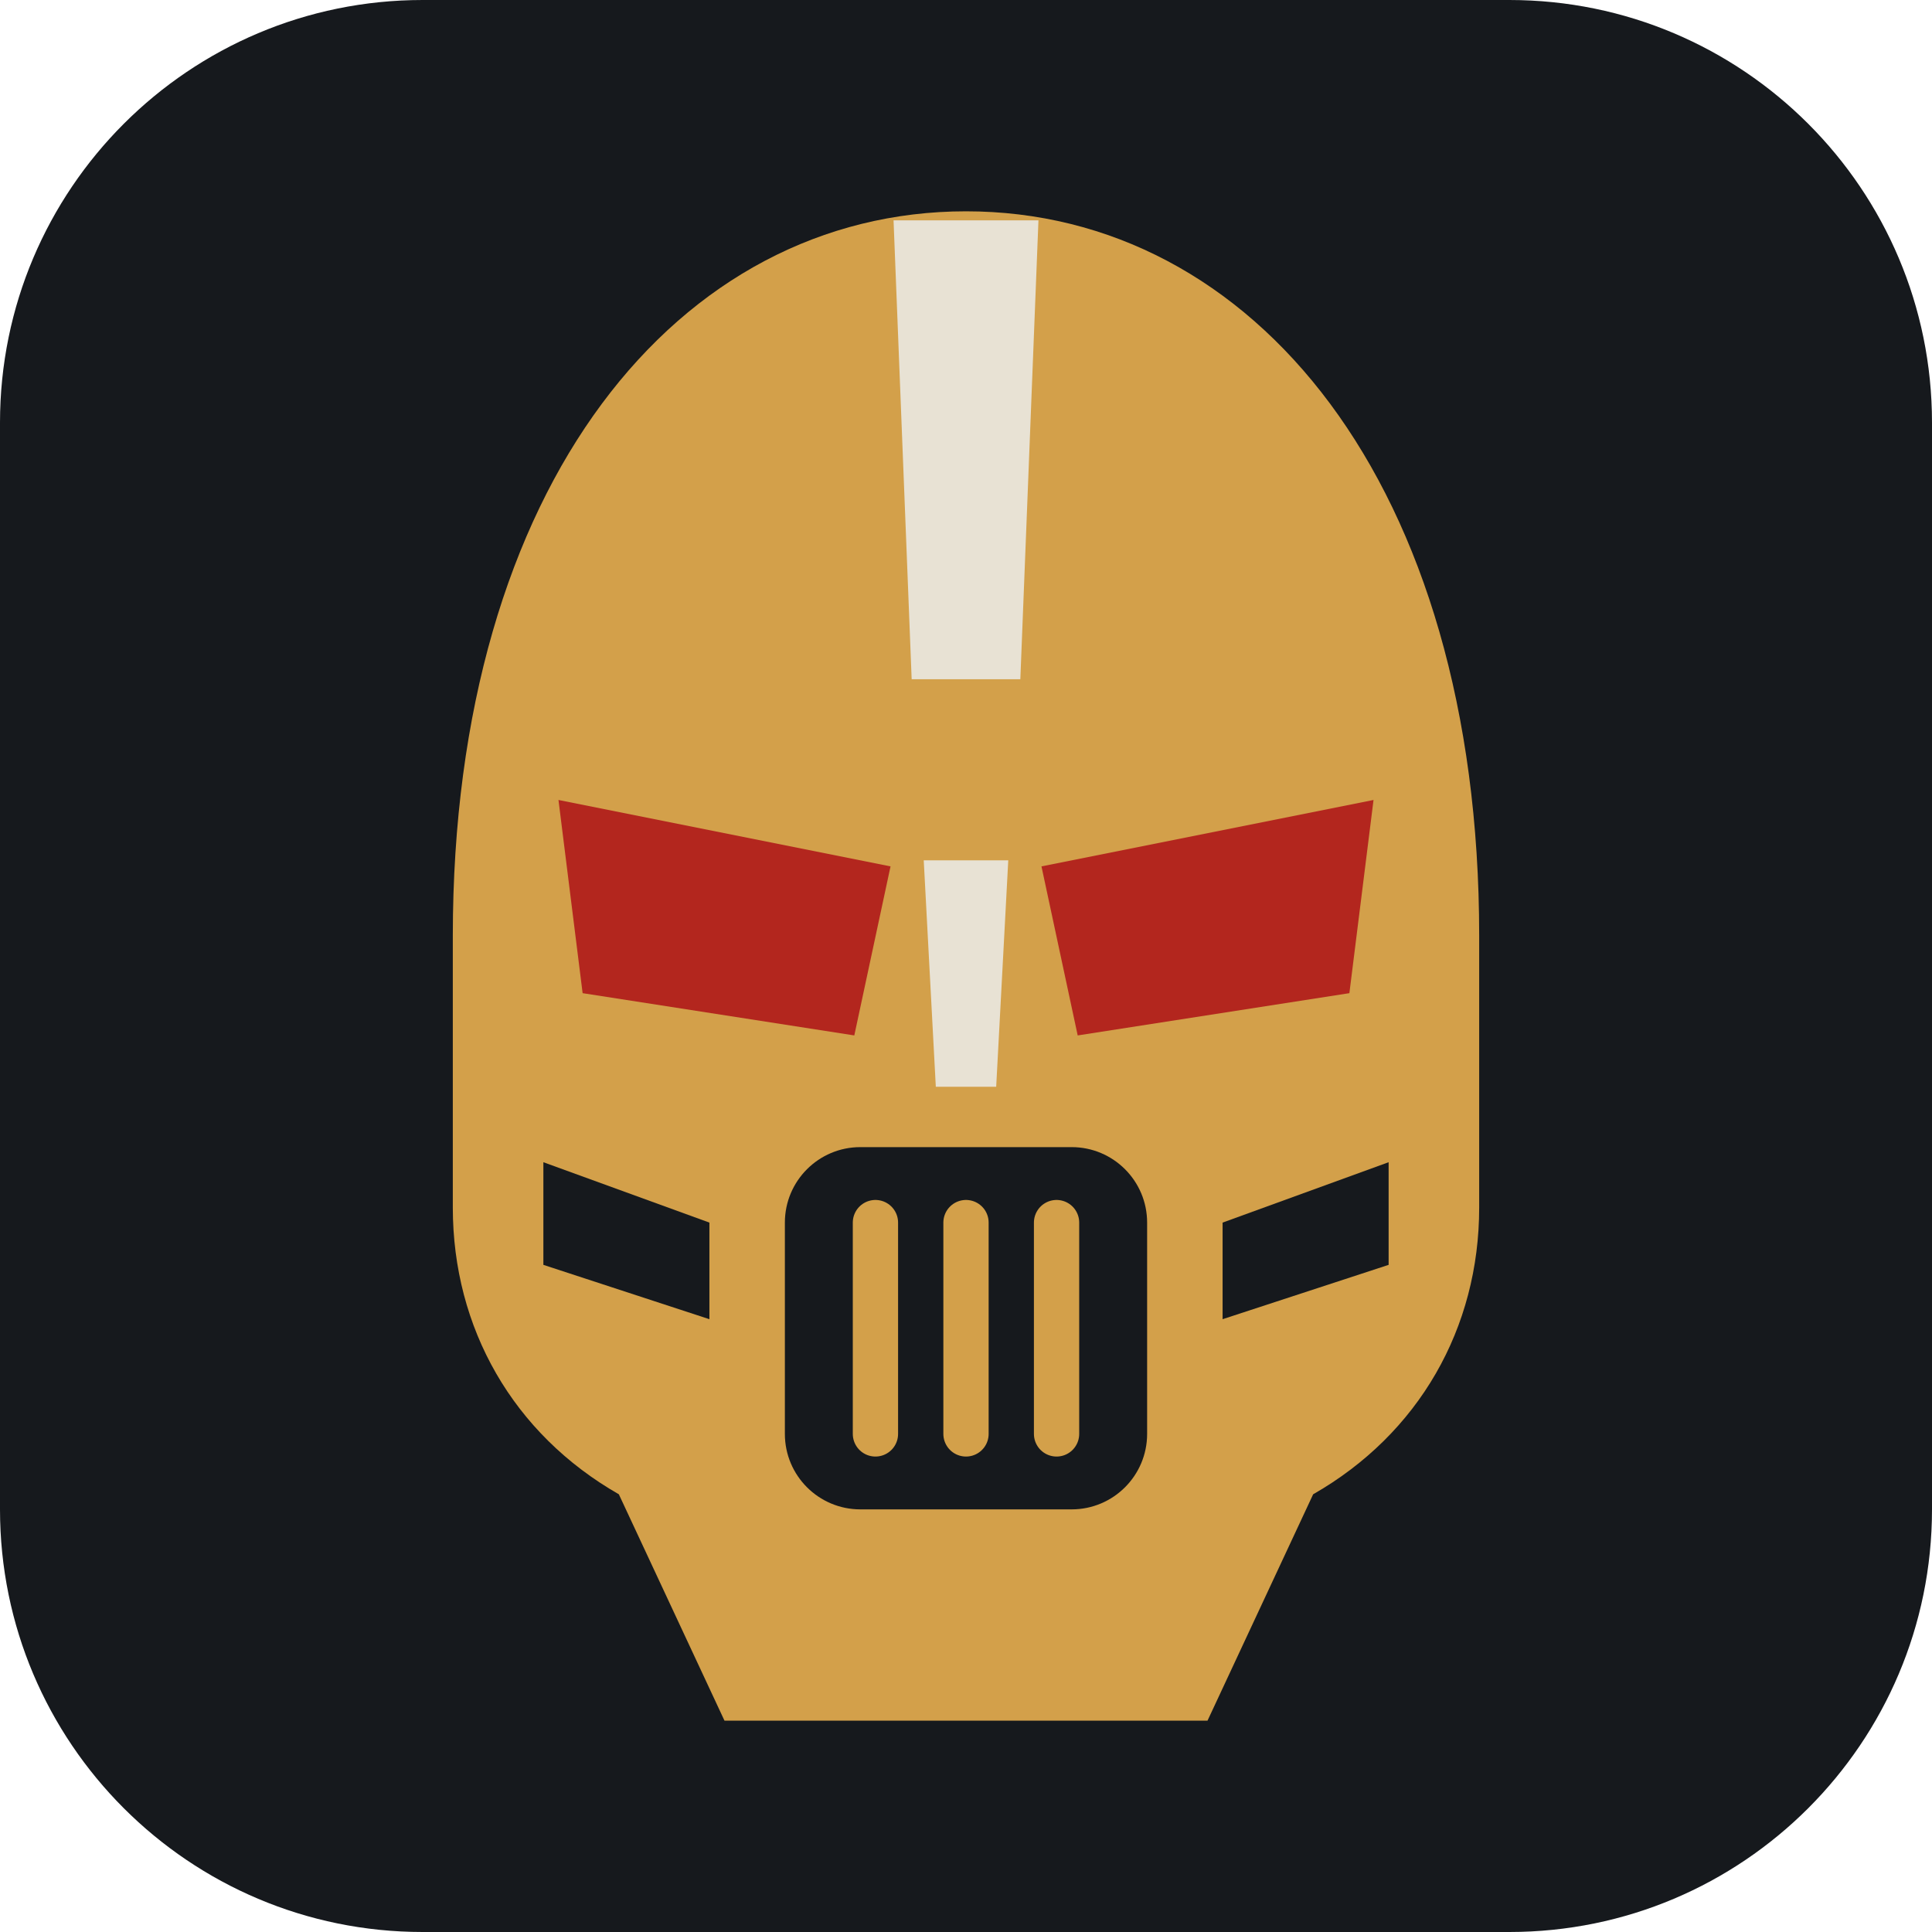
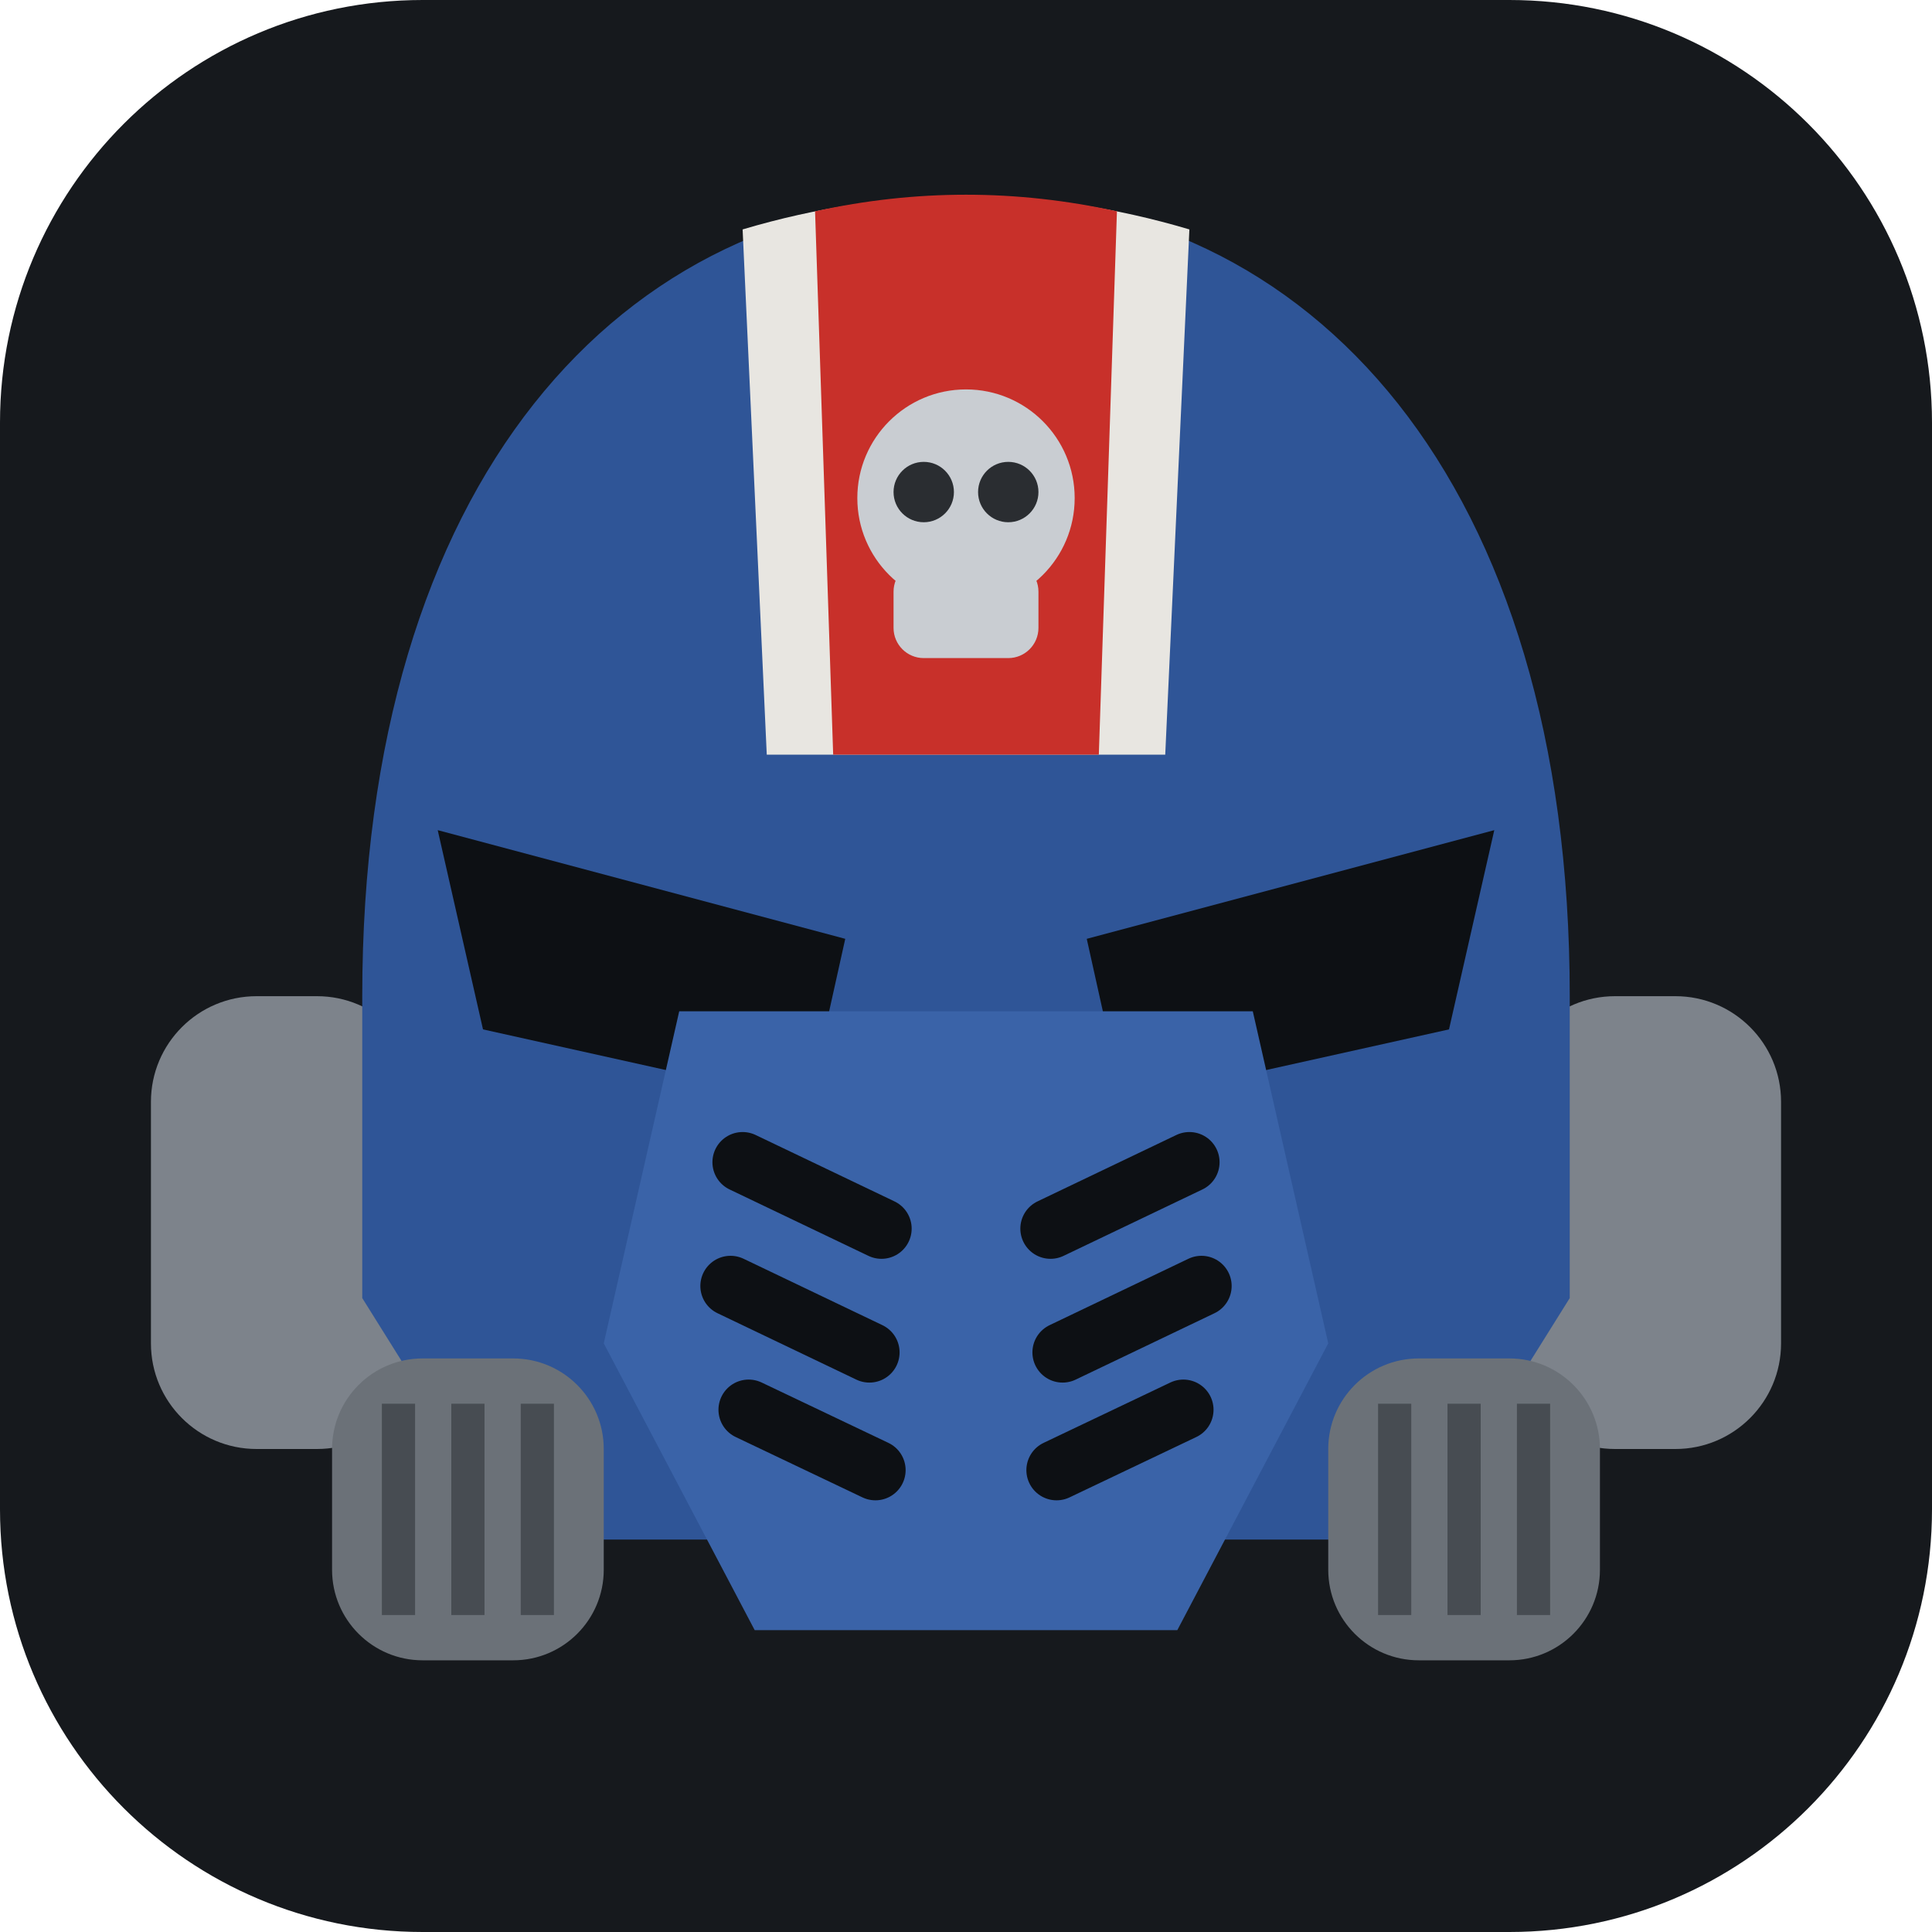
<svg xmlns="http://www.w3.org/2000/svg" viewBox="0 0 64 64">
  <rect width="64" height="64" rx="14" fill="#16191d" />
-   <path d="M15 31C15 16 22.5 7 32 7s17 9 17 24v9c0 4-2 7.5-5.5 9.5L40 57H24l-3.5-7.5C17 47.5 15 44 15 40z" fill="#d3a04a" />
-   <path d="M29.6 7.3h4.8l-.6 15.2h-3.6z" fill="#e8e2d4" />
-   <path d="M18.5 26.5l11 2.2-1.2 5.6-9-1.4z" fill="#b3261e" />
-   <path d="M45.5 26.5l-11 2.2 1.2 5.6 9-1.4z" fill="#b3261e" />
-   <path d="M30.6 28.5h2.8l-.4 7.5h-2z" fill="#e8e2d4" />
-   <rect x="26" y="38" width="12" height="12" rx="2.5" fill="#16191d" />
-   <path d="M29 40.5v7M32 40.5v7M35 40.5v7" stroke="#d3a04a" stroke-width="1.5" stroke-linecap="round" />
-   <path d="M18 38.5l5.5 2v3.2l-5.5-1.8zM46 38.5l-5.5 2v3.2l5.5-1.8z" fill="#16191d" />
+   <rect x="5" y="33" width="9" height="15" rx="3.5" fill="#7d838b" />
+   <rect x="50" y="33" width="9" height="15" rx="3.5" fill="#7d838b" />
+   <path d="M12 33C12 16 20.5 6.5 32 6.5S52 16 52 33v10l-5 8H17l-5-8z" fill="#2f5597" />
+   <path d="M24.6 7.6Q32 5.4 39.4 7.6L38.6 25H25.4z" fill="#e8e6e1" />
+   <path d="M27 7Q32 5.9 37 7L36.4 25h-8.8z" fill="#c8302a" />
+   <circle cx="32" cy="16.5" r="3.6" fill="#c9cdd2" />
+   <rect x="29.6" y="18.6" width="4.8" height="3.2" rx="1" fill="#c9cdd2" />
+   <circle cx="30.6" cy="16.3" r="1" fill="#2a2d31" />
+   <circle cx="33.4" cy="16.3" r="1" fill="#2a2d31" />
+   <path d="M14.5 27.5l13.5 3.6-1.2 5.4-10.8-2.4z" fill="#0d1014" />
+   <path d="M49.5 27.5L36 31.1l1.2 5.4 10.8-2.4z" fill="#0d1014" />
+   <path d="M22.5 33.5h19l2.5 11-5 9.5H25l-5-9.5z" fill="#3a63a8" />
+   <path d="M24.6 38.5l4.6 2.2M24.2 42.6l4.6 2.2M24.8 46.7l4.2 2M39.4 38.5l-4.6 2.2M39.8 42.6l-4.6 2.2M39.2 46.7l-4.2 2" stroke="#0d1014" stroke-width="2" stroke-linecap="round" />
+   <rect x="11" y="45" width="9" height="10" rx="3" fill="#6b7178" />
+   <rect x="44" y="45" width="9" height="10" rx="3" fill="#6b7178" />
+   <path d="M13.2 46.5v7M15.5 46.5v7M17.8 46.5v7M46.2 46.5v7M48.5 46.5v7M50.8 46.5v7" stroke="#474c52" stroke-width="1.1" />
</svg>
